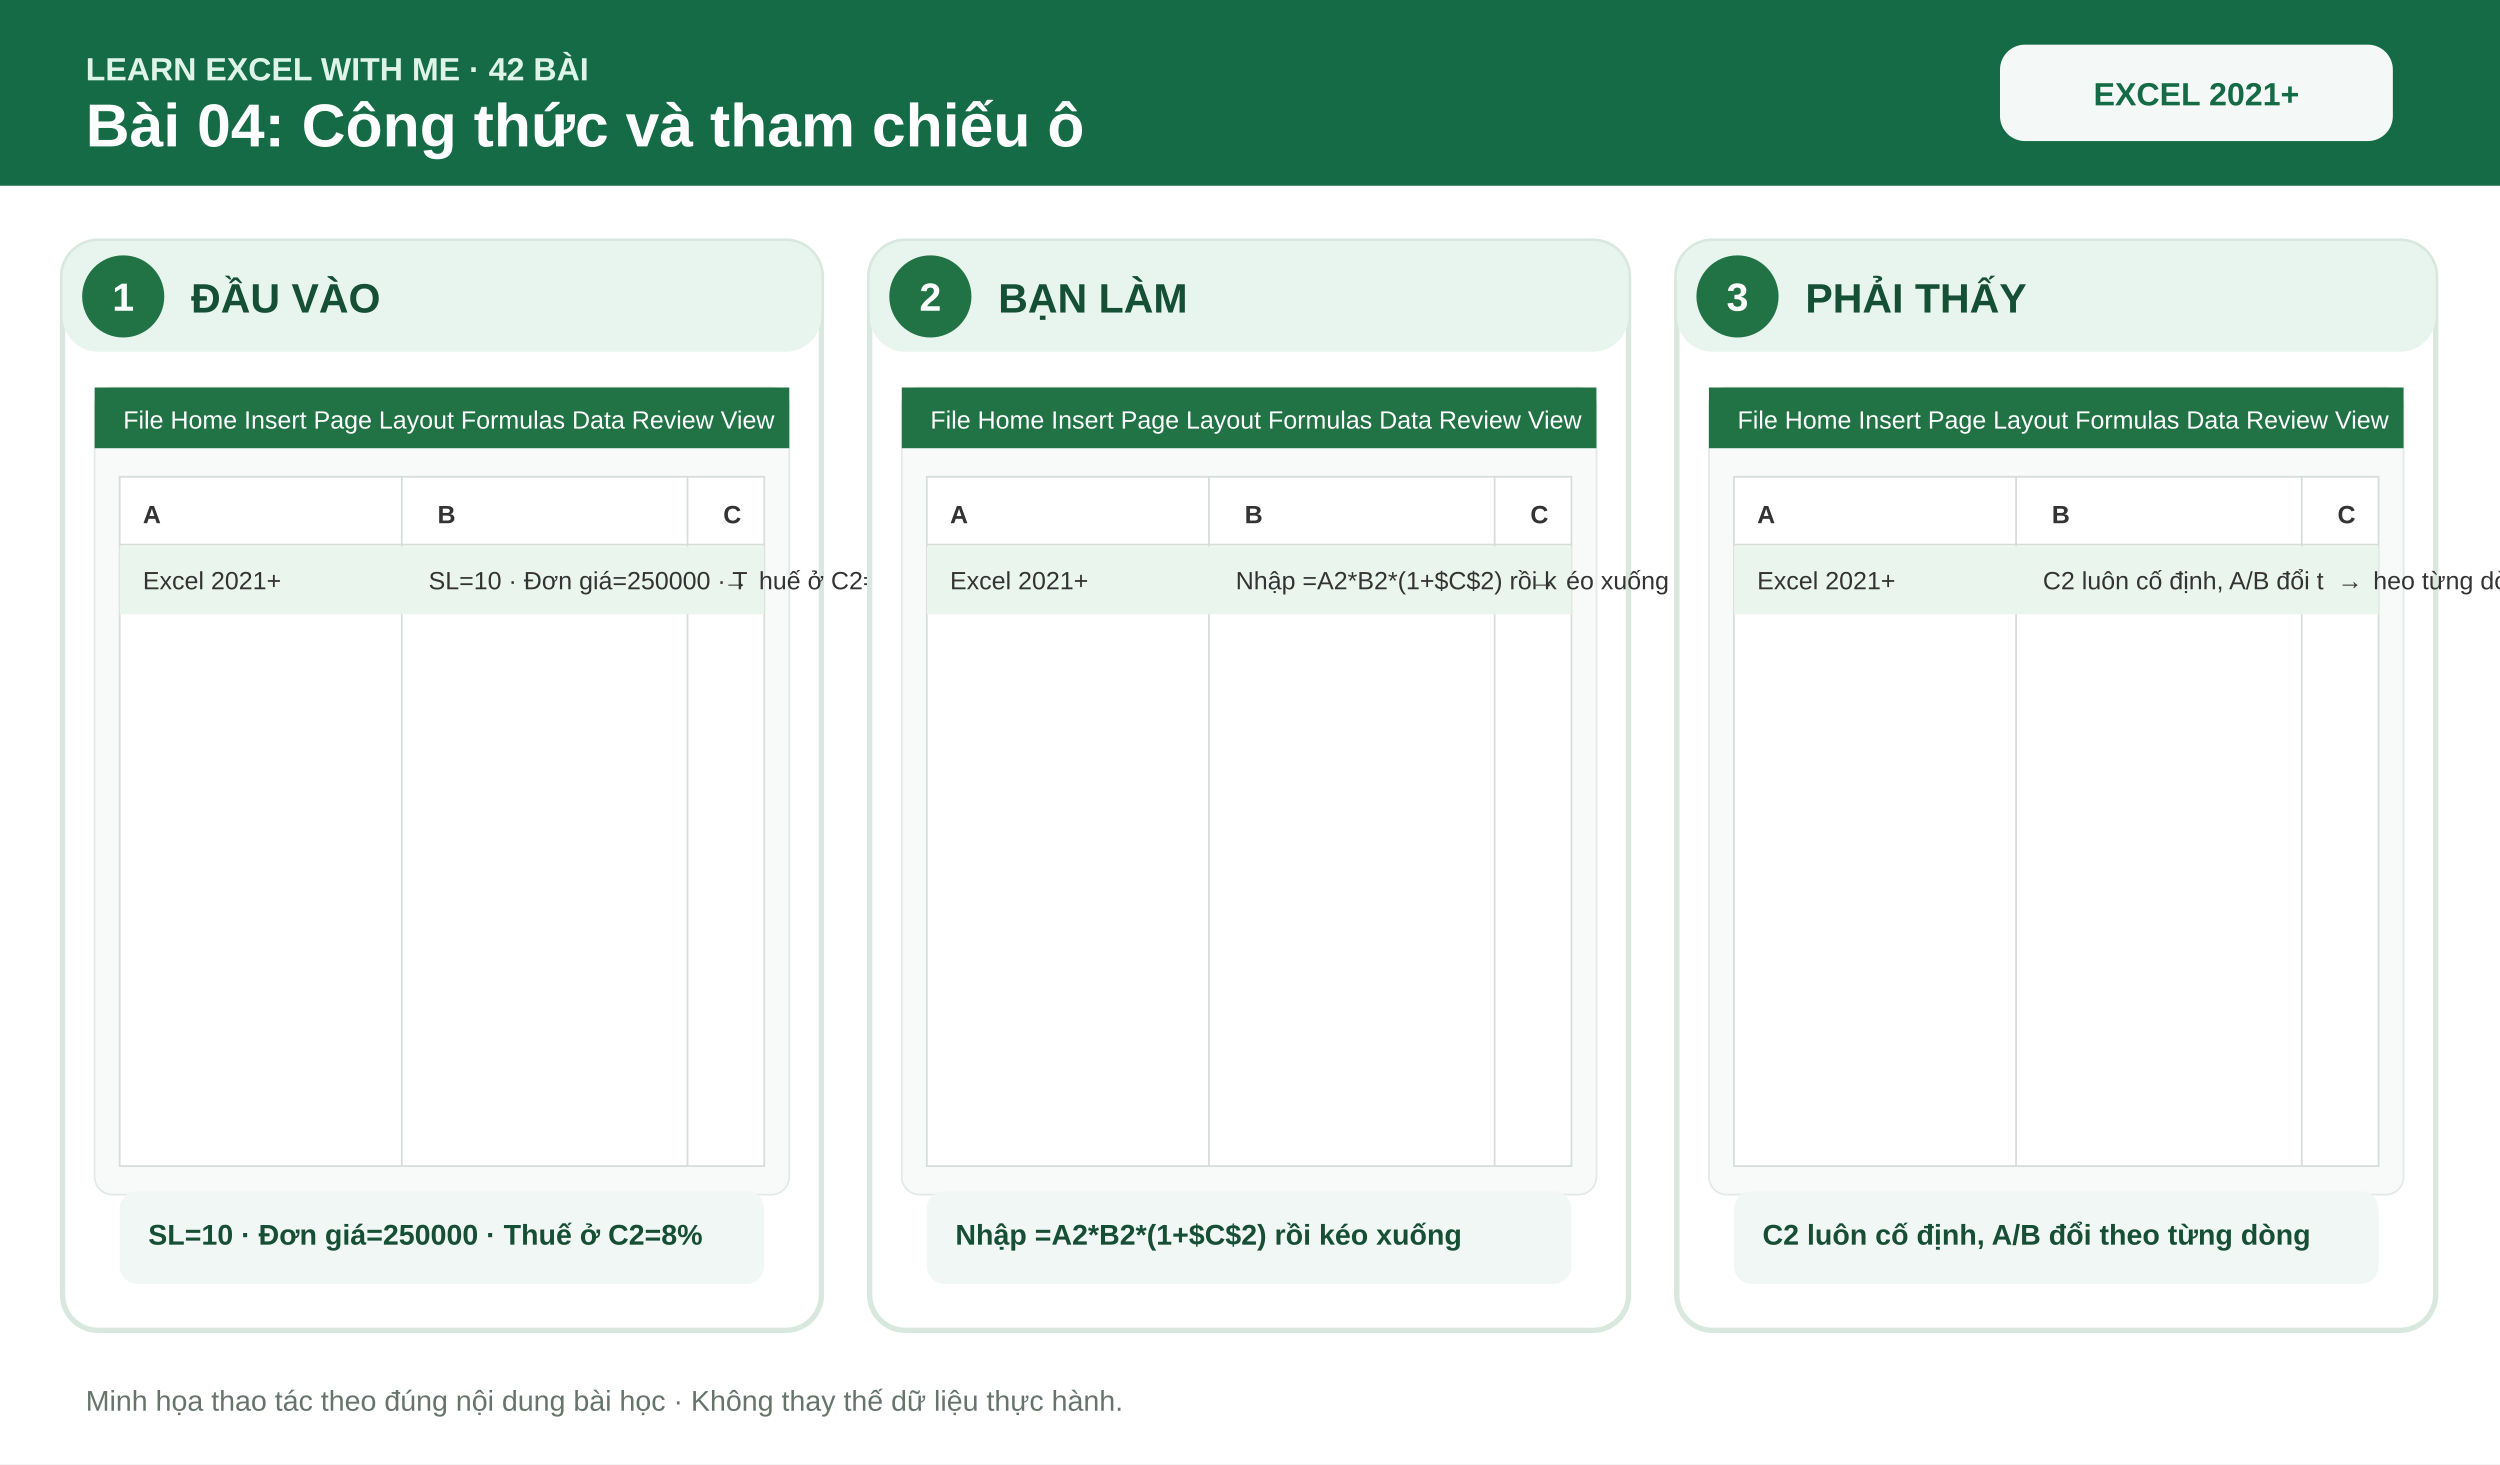
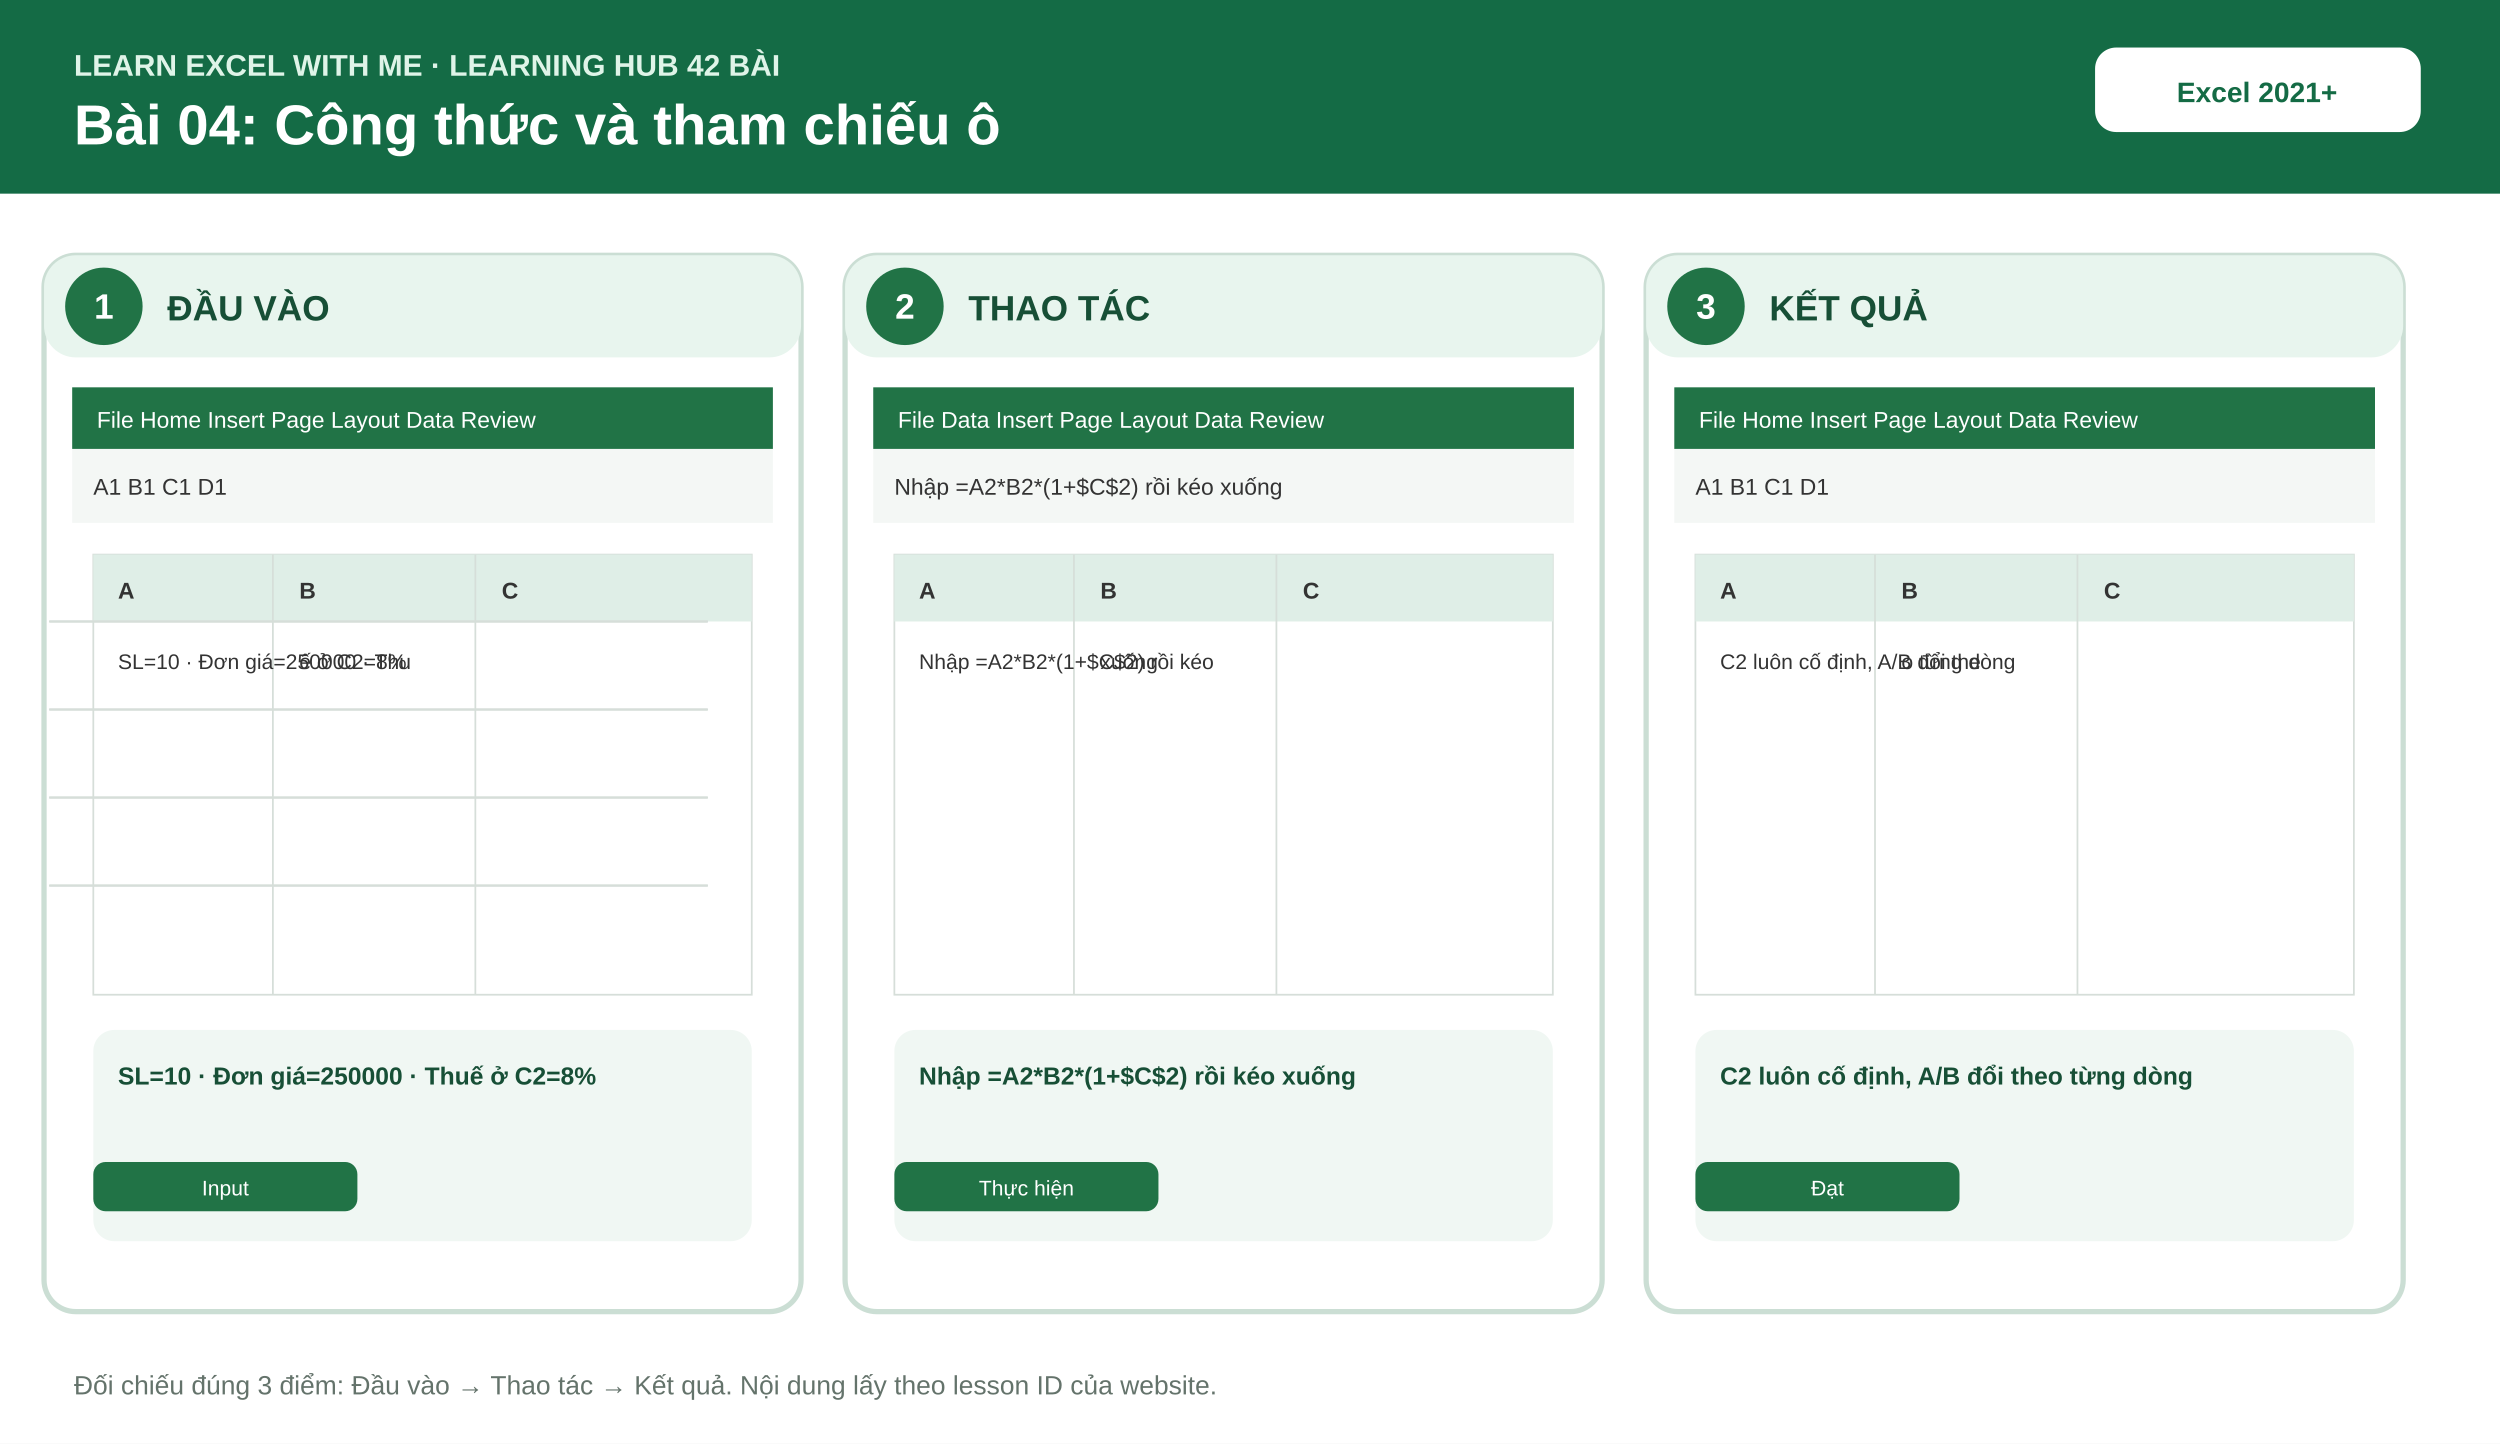
- <svg xmlns="http://www.w3.org/2000/svg" width="1400" height="820" viewBox="0 0 1400 820">
-   <rect width="1400" height="820" fill="#fff" />
-   <rect x="0" y="0" width="1400" height="104" fill="#146b45" />
-   <text x="48" y="45" font-family="Arial" font-size="18" font-weight="700" fill="#dff4e8">LEARN EXCEL WITH ME · 42 BÀI</text>
-   <text x="48" y="82" font-family="Arial" font-size="34" font-weight="700" fill="#fff">Bài 04: Công thức và tham chiếu ô</text>
-   <rect x="1120" y="25" width="220" height="54" rx="14" fill="#fff" opacity=".95" />
-   <text x="1230" y="59" text-anchor="middle" font-family="Arial" font-size="18" font-weight="700" fill="#146b45">EXCEL 2021+</text>
-   <rect x="35" y="135" width="425" height="610" rx="20" fill="#fff" stroke="#d8e8df" stroke-width="3" />
-   <rect x="35" y="135" width="425" height="62" rx="20" fill="#e8f5ee" />
-   <circle cx="69" cy="166" r="23" fill="#217346" />
-   <text x="69" y="174" text-anchor="middle" font-family="Arial" font-size="22" font-weight="700" fill="#fff">1</text>
-   <text x="107" y="175" font-family="Arial" font-size="23" font-weight="700" fill="#154f35">ĐẦU VÀO</text>
-   <rect x="53" y="217" width="389" height="452" rx="10" fill="#f8faf9" stroke="#e3e9e6" />
-   <rect x="53" y="217" width="389" height="34" fill="#217346" />
-   <text x="69" y="240" font-family="Arial" font-size="14" fill="#fff">File  Home  Insert  Page Layout  Formulas  Data  Review  View</text>
-   <rect x="67" y="267" width="361" height="386" fill="#fff" stroke="#d7ddd9" />
-   <line x1="67" y1="305" x2="428" y2="305" stroke="#d7ddd9" />
-   <line x1="225" y1="267" x2="225" y2="653" stroke="#d7ddd9" />
-   <line x1="385" y1="267" x2="385" y2="653" stroke="#d7ddd9" />
-   <line x1="545" y1="267" x2="545" y2="653" stroke="#d7ddd9" />
-   <text x="80" y="293" font-family="Arial" font-size="14" font-weight="700" fill="#333">A</text>
-   <text x="245" y="293" font-family="Arial" font-size="14" font-weight="700" fill="#333">B</text>
-   <text x="405" y="293" font-family="Arial" font-size="14" font-weight="700" fill="#333">C</text>
-   <text x="565" y="293" font-family="Arial" font-size="14" font-weight="700" fill="#333">D</text>
-   <rect x="67" y="306" width="361" height="38" fill="#eaf5ee" />
-   <text x="80" y="330" font-family="Arial" font-size="14" fill="#333">Excel 2021+</text>
-   <text x="240" y="330" font-family="Arial" font-size="14" fill="#333">SL=10 · Đơn giá=250000 · T</text>
-   <text x="405" y="330" font-family="Arial" font-size="14" fill="#333">→</text>
-   <text x="425" y="330" font-family="Arial" font-size="14" fill="#333">huế ở C2=8%</text>
-   <rect x="67" y="667" width="361" height="52" rx="10" fill="#f1f7f4" />
-   <text x="83" y="697" font-family="Arial" font-size="16" font-weight="700" fill="#174f36">SL=10 · Đơn giá=250000 · Thuế ở C2=8%</text>
-   <rect x="487" y="135" width="425" height="610" rx="20" fill="#fff" stroke="#d8e8df" stroke-width="3" />
-   <rect x="487" y="135" width="425" height="62" rx="20" fill="#e8f5ee" />
-   <circle cx="521" cy="166" r="23" fill="#217346" />
-   <text x="521" y="174" text-anchor="middle" font-family="Arial" font-size="22" font-weight="700" fill="#fff">2</text>
-   <text x="559" y="175" font-family="Arial" font-size="23" font-weight="700" fill="#154f35">BẠN LÀM</text>
-   <rect x="505" y="217" width="389" height="452" rx="10" fill="#f8faf9" stroke="#e3e9e6" />
-   <rect x="505" y="217" width="389" height="34" fill="#217346" />
-   <text x="521" y="240" font-family="Arial" font-size="14" fill="#fff">File  Home  Insert  Page Layout  Formulas  Data  Review  View</text>
-   <rect x="519" y="267" width="361" height="386" fill="#fff" stroke="#d7ddd9" />
-   <line x1="519" y1="305" x2="880" y2="305" stroke="#d7ddd9" />
-   <line x1="677" y1="267" x2="677" y2="653" stroke="#d7ddd9" />
-   <line x1="837" y1="267" x2="837" y2="653" stroke="#d7ddd9" />
-   <line x1="997" y1="267" x2="997" y2="653" stroke="#d7ddd9" />
-   <text x="532" y="293" font-family="Arial" font-size="14" font-weight="700" fill="#333">A</text>
-   <text x="697" y="293" font-family="Arial" font-size="14" font-weight="700" fill="#333">B</text>
-   <text x="857" y="293" font-family="Arial" font-size="14" font-weight="700" fill="#333">C</text>
-   <text x="1017" y="293" font-family="Arial" font-size="14" font-weight="700" fill="#333">D</text>
-   <rect x="519" y="306" width="361" height="38" fill="#eaf5ee" />
-   <text x="532" y="330" font-family="Arial" font-size="14" fill="#333">Excel 2021+</text>
-   <text x="692" y="330" font-family="Arial" font-size="14" fill="#333">Nhập =A2*B2*(1+$C$2) rồi k</text>
-   <text x="857" y="330" font-family="Arial" font-size="14" fill="#333">→</text>
-   <text x="877" y="330" font-family="Arial" font-size="14" fill="#333">éo xuống</text>
-   <rect x="519" y="667" width="361" height="52" rx="10" fill="#f1f7f4" />
-   <text x="535" y="697" font-family="Arial" font-size="16" font-weight="700" fill="#174f36">Nhập =A2*B2*(1+$C$2) rồi kéo xuống</text>
-   <rect x="939" y="135" width="425" height="610" rx="20" fill="#fff" stroke="#d8e8df" stroke-width="3" />
-   <rect x="939" y="135" width="425" height="62" rx="20" fill="#e8f5ee" />
-   <circle cx="973" cy="166" r="23" fill="#217346" />
-   <text x="973" y="174" text-anchor="middle" font-family="Arial" font-size="22" font-weight="700" fill="#fff">3</text>
-   <text x="1011" y="175" font-family="Arial" font-size="23" font-weight="700" fill="#154f35">PHẢI THẤY</text>
-   <rect x="957" y="217" width="389" height="452" rx="10" fill="#f8faf9" stroke="#e3e9e6" />
-   <rect x="957" y="217" width="389" height="34" fill="#217346" />
-   <text x="973" y="240" font-family="Arial" font-size="14" fill="#fff">File  Home  Insert  Page Layout  Formulas  Data  Review  View</text>
-   <rect x="971" y="267" width="361" height="386" fill="#fff" stroke="#d7ddd9" />
-   <line x1="971" y1="305" x2="1332" y2="305" stroke="#d7ddd9" />
-   <line x1="1129" y1="267" x2="1129" y2="653" stroke="#d7ddd9" />
-   <line x1="1289" y1="267" x2="1289" y2="653" stroke="#d7ddd9" />
-   <line x1="1449" y1="267" x2="1449" y2="653" stroke="#d7ddd9" />
-   <text x="984" y="293" font-family="Arial" font-size="14" font-weight="700" fill="#333">A</text>
-   <text x="1149" y="293" font-family="Arial" font-size="14" font-weight="700" fill="#333">B</text>
-   <text x="1309" y="293" font-family="Arial" font-size="14" font-weight="700" fill="#333">C</text>
-   <text x="1469" y="293" font-family="Arial" font-size="14" font-weight="700" fill="#333">D</text>
-   <rect x="971" y="306" width="361" height="38" fill="#eaf5ee" />
-   <text x="984" y="330" font-family="Arial" font-size="14" fill="#333">Excel 2021+</text>
-   <text x="1144" y="330" font-family="Arial" font-size="14" fill="#333">C2 luôn cố định, A/B đổi t</text>
-   <text x="1309" y="330" font-family="Arial" font-size="14" fill="#333">→</text>
-   <text x="1329" y="330" font-family="Arial" font-size="14" fill="#333">heo từng dòng</text>
-   <rect x="971" y="667" width="361" height="52" rx="10" fill="#f1f7f4" />
-   <text x="987" y="697" font-family="Arial" font-size="16" font-weight="700" fill="#174f36">C2 luôn cố định, A/B đổi theo từng dòng</text>
-   <text x="48" y="790" font-family="Arial" font-size="16" fill="#66746c">Minh họa thao tác theo đúng nội dung bài học · Không thay thế dữ liệu thực hành.</text>
+ <svg xmlns="http://www.w3.org/2000/svg" width="1420" height="820">
+   <rect width="1420" height="820" fill="#fff" />
+   <rect width="1420" height="110" fill="#146b45" />
+   <text x="42" y="43" font-family="Arial" font-size="17" font-weight="700" fill="#dff4e8">LEARN EXCEL WITH ME · LEARNING HUB 42 BÀI</text>
+   <text x="42" y="82" font-family="Arial" font-size="32" font-weight="700" fill="#fff">Bài 04: Công thức và tham chiếu ô</text>
+   <rect x="1190" y="27" width="185" height="48" rx="12" fill="#fff" />
+   <text x="1282" y="58" text-anchor="middle" font-family="Arial" font-size="16" font-weight="700" fill="#146b45">Excel 2021+</text>
+   <g>
+     <rect x="25" y="145" width="430" height="600" rx="18" fill="#fff" stroke="#cbded4" stroke-width="3" />
+     <rect x="25" y="145" width="430" height="58" rx="18" fill="#e8f5ee" />
+     <circle cx="59" cy="174" r="22" fill="#217346" />
+     <text x="59" y="181" text-anchor="middle" font-family="Arial" font-size="20" font-weight="700" fill="#fff">1</text>
+     <text x="95" y="182" font-family="Arial" font-size="20" font-weight="700" fill="#174f36">ĐẦU VÀO</text>
+     <rect x="41" y="220" width="398" height="35" fill="#217346" />
+     <text x="55" y="243" font-family="Arial" font-size="13" fill="#fff">File   Home   Insert   Page Layout   Data   Review</text>
+     <rect x="41" y="255" width="398" height="42" fill="#f4f7f5" />
+     <text x="53" y="281" font-family="Arial" font-size="13" fill="#333">A1   B1   C1   D1</text>
+     <rect x="53" y="315" width="374" height="250" fill="#fff" stroke="#d6ded9" />
+     <rect x="53" y="315" width="374" height="38" fill="#dfeee7" />
+     <path d="M28 353h374M28 403h374M28 453h374M28 503h374M155 315v250M270 315v250" stroke="#d6ded9" />
+     <text x="67" y="340" font-family="Arial" font-size="13" font-weight="700" fill="#333">A</text>
+     <text x="170" y="340" font-family="Arial" font-size="13" font-weight="700" fill="#333">B</text>
+     <text x="285" y="340" font-family="Arial" font-size="13" font-weight="700" fill="#333">C</text>
+     <text x="67" y="380" font-family="Arial" font-size="12" fill="#333">SL=10 · Đơn giá=250000 · Thu</text>
+     <text x="170" y="380" font-family="Arial" font-size="12" fill="#333">ế ở C2=8%</text>
+     <text x="285" y="380" font-family="Arial" font-size="12" fill="#333" />
+     <rect x="53" y="585" width="374" height="120" rx="12" fill="#f0f7f3" />
+     <text x="67" y="616" font-family="Arial" font-size="14" font-weight="700" fill="#174f36">SL=10 · Đơn giá=250000 · Thuế ở C2=8%</text>
+     <rect x="53" y="660" width="150" height="28" rx="7" fill="#217346" />
+     <text x="128" y="679" text-anchor="middle" font-family="Arial" font-size="12" fill="#fff">Input</text>
+   </g>
+   <g>
+     <rect x="480" y="145" width="430" height="600" rx="18" fill="#fff" stroke="#cbded4" stroke-width="3" />
+     <rect x="480" y="145" width="430" height="58" rx="18" fill="#e8f5ee" />
+     <circle cx="514" cy="174" r="22" fill="#217346" />
+     <text x="514" y="181" text-anchor="middle" font-family="Arial" font-size="20" font-weight="700" fill="#fff">2</text>
+     <text x="550" y="182" font-family="Arial" font-size="20" font-weight="700" fill="#174f36">THAO TÁC</text>
+     <rect x="496" y="220" width="398" height="35" fill="#217346" />
+     <text x="510" y="243" font-family="Arial" font-size="13" fill="#fff">File   Data   Insert   Page Layout   Data   Review</text>
+     <rect x="496" y="255" width="398" height="42" fill="#f4f7f5" />
+     <text x="508" y="281" font-family="Arial" font-size="13" fill="#333">Nhập =A2*B2*(1+$C$2) rồi kéo xuống</text>
+     <rect x="508" y="315" width="374" height="250" fill="#fff" stroke="#d6ded9" />
+     <rect x="508" y="315" width="374" height="38" fill="#dfeee7" />
+     <path d="M28 353h374M28 403h374M28 453h374M28 503h374M610 315v250M725 315v250" stroke="#d6ded9" />
+     <text x="522" y="340" font-family="Arial" font-size="13" font-weight="700" fill="#333">A</text>
+     <text x="625" y="340" font-family="Arial" font-size="13" font-weight="700" fill="#333">B</text>
+     <text x="740" y="340" font-family="Arial" font-size="13" font-weight="700" fill="#333">C</text>
+     <text x="522" y="380" font-family="Arial" font-size="12" fill="#333">Nhập =A2*B2*(1+$C$2) rồi kéo</text>
+     <text x="625" y="380" font-family="Arial" font-size="12" fill="#333"> xuống</text>
+     <text x="740" y="380" font-family="Arial" font-size="12" fill="#333" />
+     <rect x="508" y="585" width="374" height="120" rx="12" fill="#f0f7f3" />
+     <text x="522" y="616" font-family="Arial" font-size="14" font-weight="700" fill="#174f36">Nhập =A2*B2*(1+$C$2) rồi kéo xuống</text>
+     <rect x="508" y="660" width="150" height="28" rx="7" fill="#217346" />
+     <text x="583" y="679" text-anchor="middle" font-family="Arial" font-size="12" fill="#fff">Thực hiện</text>
+   </g>
+   <g>
+     <rect x="935" y="145" width="430" height="600" rx="18" fill="#fff" stroke="#cbded4" stroke-width="3" />
+     <rect x="935" y="145" width="430" height="58" rx="18" fill="#e8f5ee" />
+     <circle cx="969" cy="174" r="22" fill="#217346" />
+     <text x="969" y="181" text-anchor="middle" font-family="Arial" font-size="20" font-weight="700" fill="#fff">3</text>
+     <text x="1005" y="182" font-family="Arial" font-size="20" font-weight="700" fill="#174f36">KẾT QUẢ</text>
+     <rect x="951" y="220" width="398" height="35" fill="#217346" />
+     <text x="965" y="243" font-family="Arial" font-size="13" fill="#fff">File   Home   Insert   Page Layout   Data   Review</text>
+     <rect x="951" y="255" width="398" height="42" fill="#f4f7f5" />
+     <text x="963" y="281" font-family="Arial" font-size="13" fill="#333">A1   B1   C1   D1</text>
+     <rect x="963" y="315" width="374" height="250" fill="#fff" stroke="#d6ded9" />
+     <rect x="963" y="315" width="374" height="38" fill="#dfeee7" />
+     <path d="M28 353h374M28 403h374M28 453h374M28 503h374M1065 315v250M1180 315v250" stroke="#d6ded9" />
+     <text x="977" y="340" font-family="Arial" font-size="13" font-weight="700" fill="#333">A</text>
+     <text x="1080" y="340" font-family="Arial" font-size="13" font-weight="700" fill="#333">B</text>
+     <text x="1195" y="340" font-family="Arial" font-size="13" font-weight="700" fill="#333">C</text>
+     <text x="977" y="380" font-family="Arial" font-size="12" fill="#333">C2 luôn cố định, A/B đổi the</text>
+     <text x="1080" y="380" font-family="Arial" font-size="12" fill="#333">o từng dòng</text>
+     <text x="1195" y="380" font-family="Arial" font-size="12" fill="#333" />
+     <rect x="963" y="585" width="374" height="120" rx="12" fill="#f0f7f3" />
+     <text x="977" y="616" font-family="Arial" font-size="14" font-weight="700" fill="#174f36">C2 luôn cố định, A/B đổi theo từng dòng</text>
+     <rect x="963" y="660" width="150" height="28" rx="7" fill="#217346" />
+     <text x="1038" y="679" text-anchor="middle" font-family="Arial" font-size="12" fill="#fff">Đạt</text>
+   </g>
+   <text x="42" y="792" font-family="Arial" font-size="15" fill="#64736b">Đối chiếu đúng 3 điểm: Đầu vào → Thao tác → Kết quả. Nội dung lấy theo lesson ID của website.</text>
</svg>
